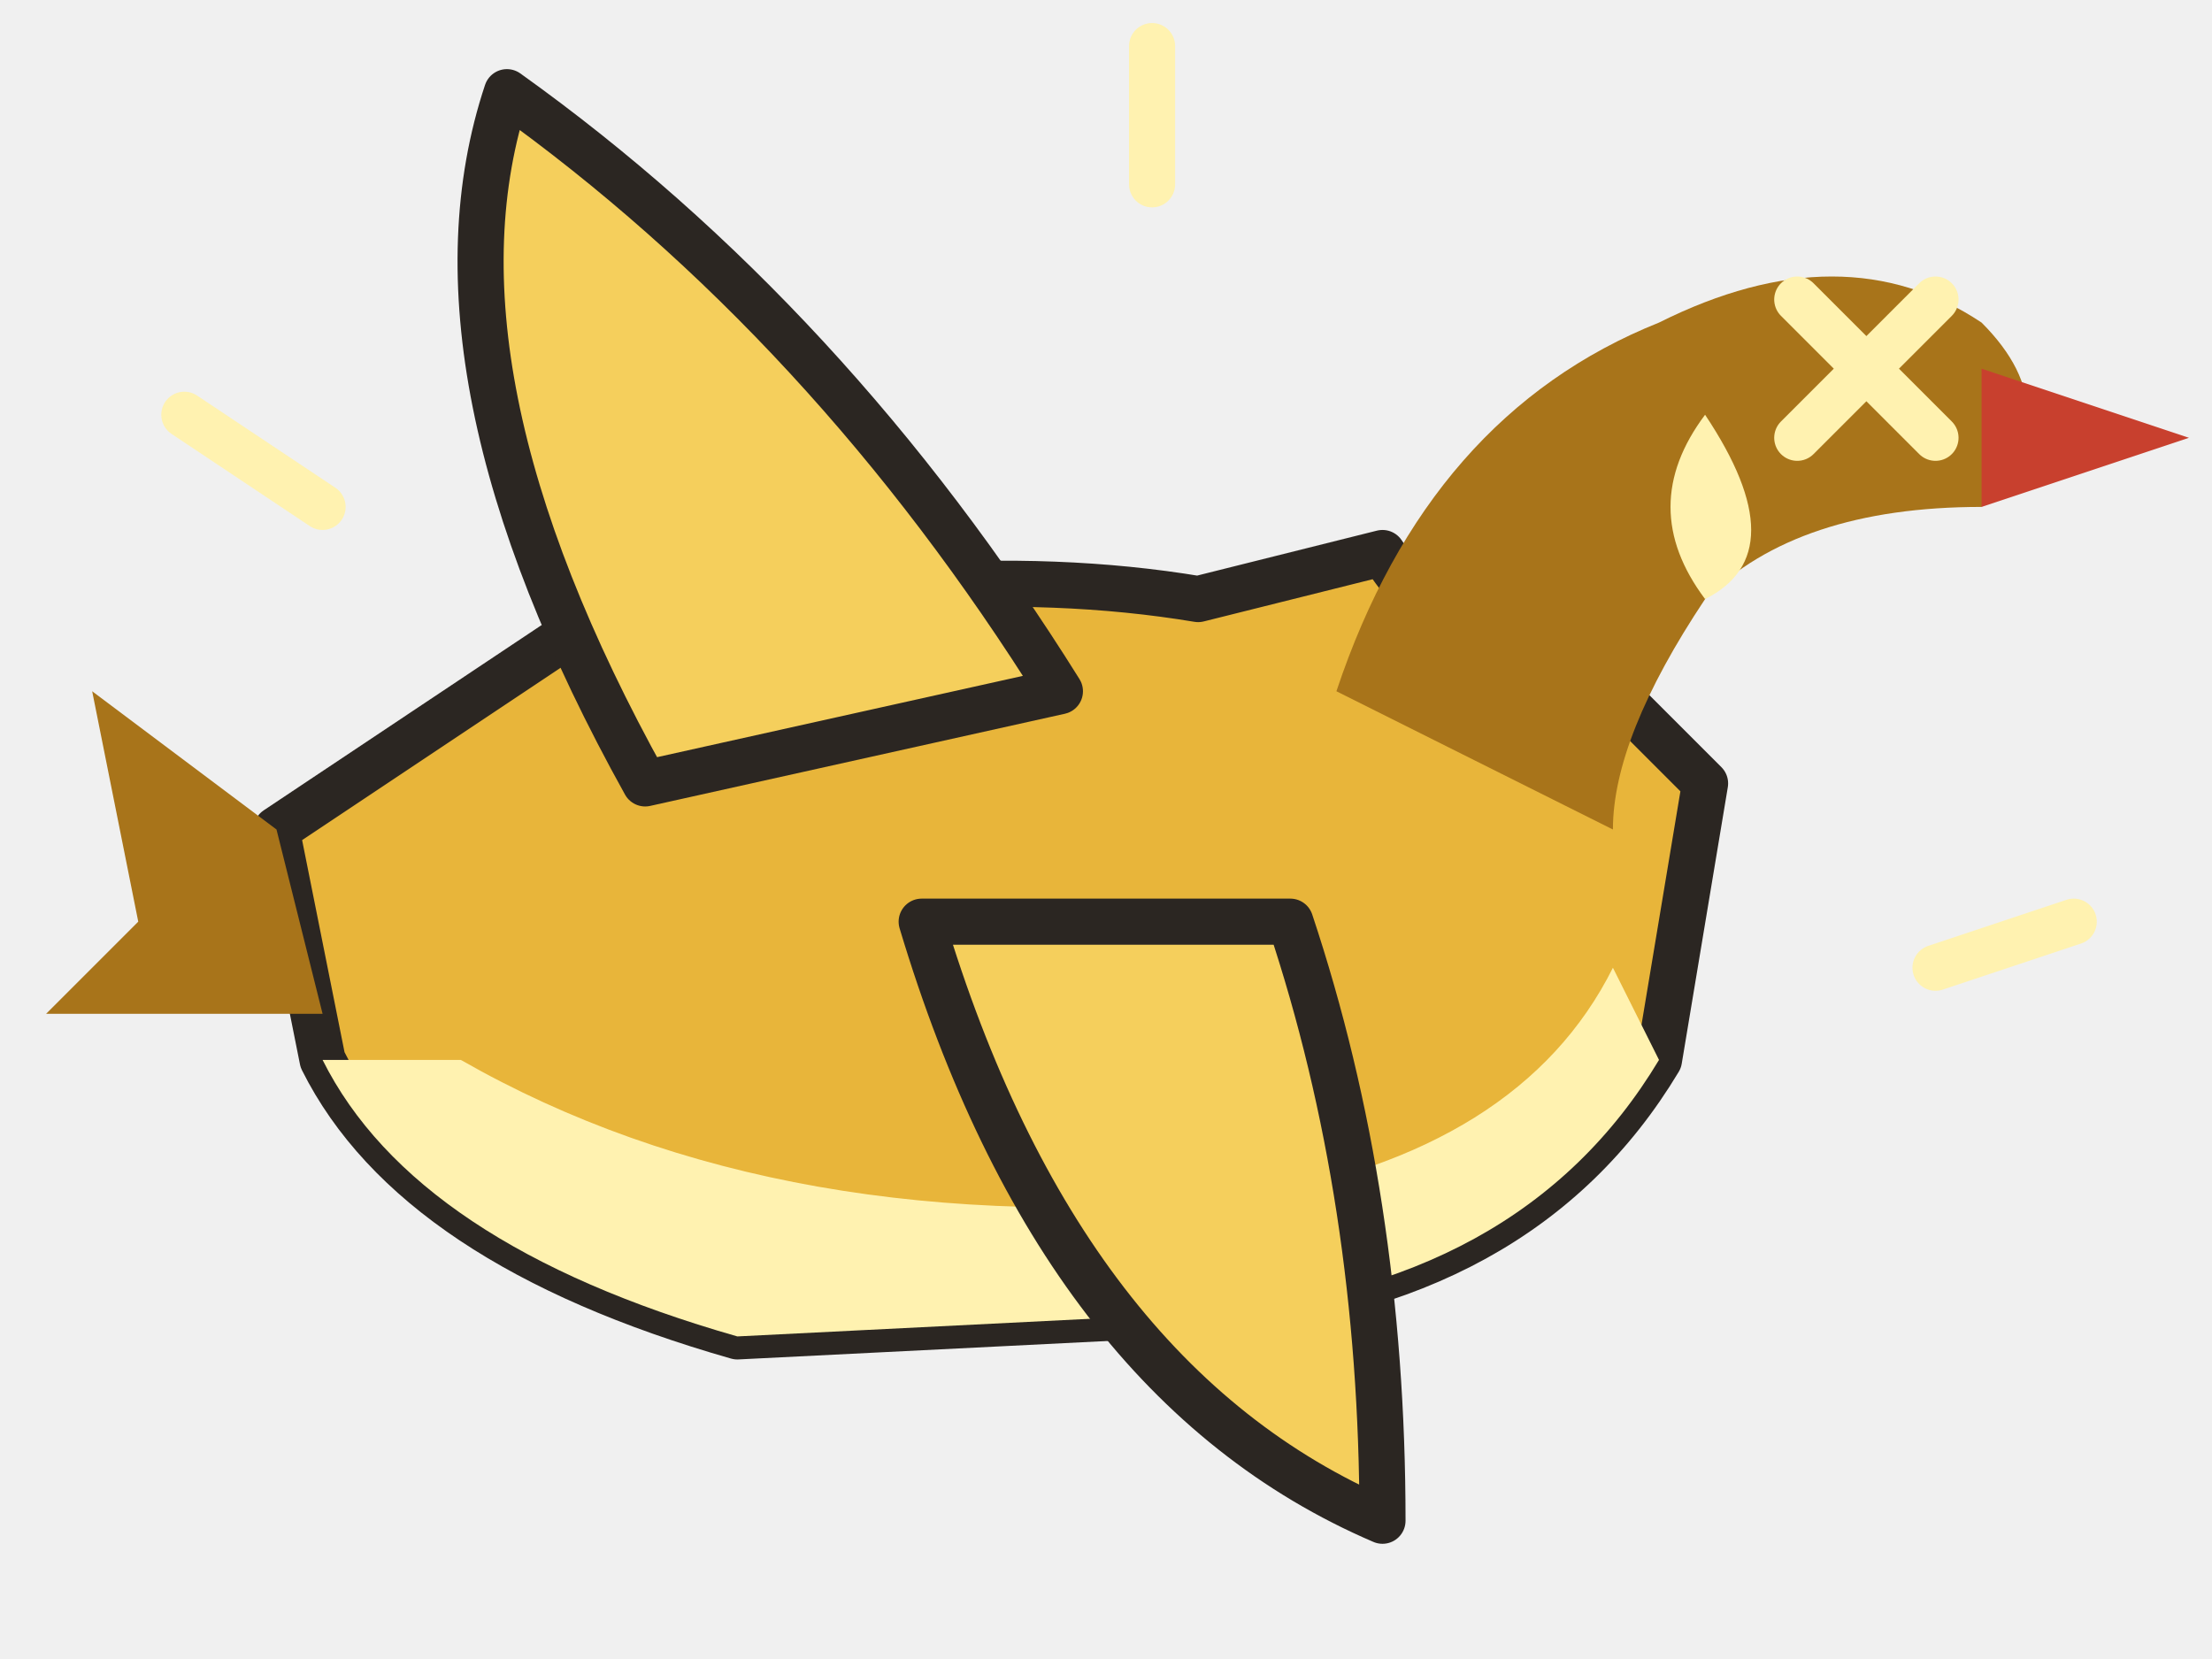
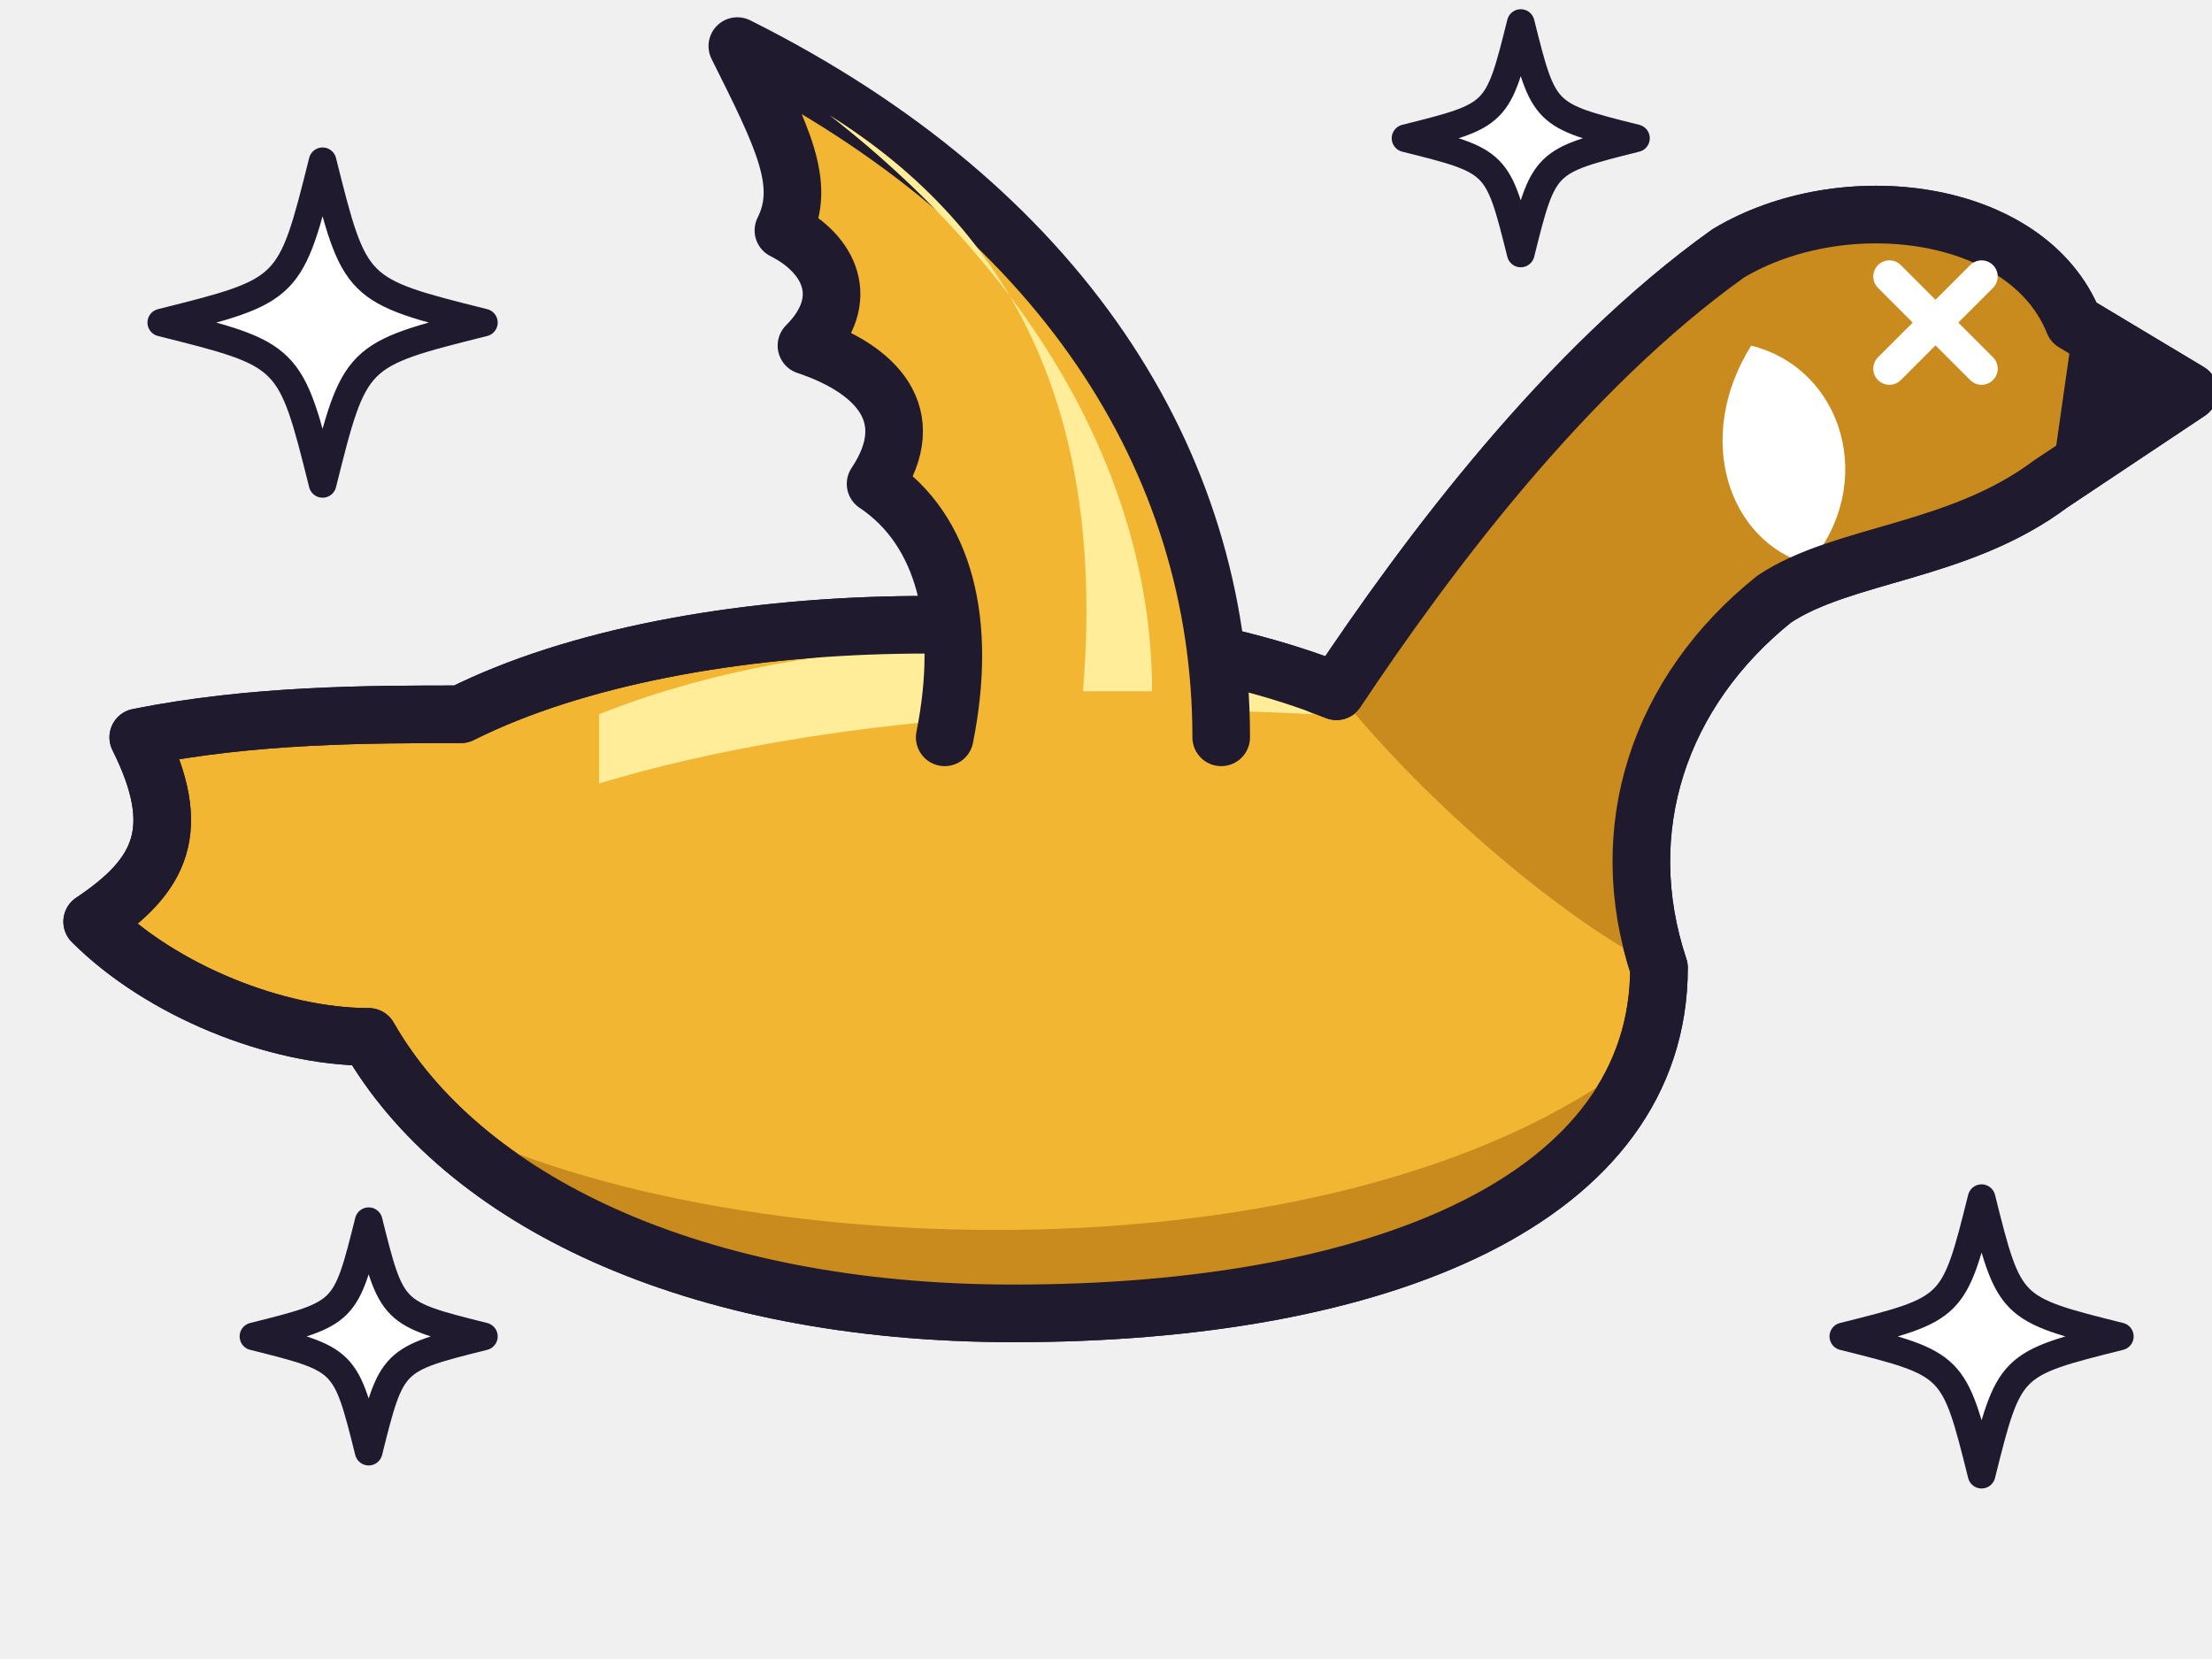
<svg xmlns="http://www.w3.org/2000/svg" width="96" height="72" viewBox="0 0 96 72">
-   <path d="M12 36 L24 28 Q40 24 52 26 L60 24 Q64 30 70 30 L74 34 L72 46 Q66 56 52 57 L32 58 Q18 54 14 46 Z" fill="#e8b53a" stroke="#2b2622" stroke-width="2" stroke-linejoin="round" />
-   <path d="M20 46 Q34 54 54 52 Q66 50 70 42 L72 46 Q66 56 52 57 L32 58 Q18 54 14 46 Z" fill="#fff2b0" />
-   <path d="M12 36 L4 30 L6 40 L2 44 L14 44 Z" fill="#a8741a" />
-   <path d="M58 30 Q62 18 72 14 Q80 10 86 14 Q90 18 86 22 Q78 22 74 26 Q70 32 70 36 Z" fill="#a8741a" />
-   <path d="M86 16 L95 19 L86 22 Z" fill="#c8402e" />
-   <path d="M74 18 Q78 24 74 26 Q71 22 74 18 Z" fill="#fff2b0" />
-   <path d="M78 13 L84 19 M84 13 L78 19" stroke="#fff2b0" stroke-width="2" stroke-linecap="round" />
-   <path d="M28 34 Q18 16 22 4 Q36 14 46 30 Z" fill="#f5cf5c" stroke="#2b2622" stroke-width="2" stroke-linejoin="round" />
-   <path d="M40 40 Q46 60 60 66 Q60 52 56 40 Z" fill="#f5cf5c" stroke="#2b2622" stroke-width="2" stroke-linejoin="round" />
-   <path d="M8 18 L14 22 M90 40 L84 42 M50 2 L50 8" stroke="#fff2b0" stroke-width="2" stroke-linecap="round" />
+   <path d="M20 31 C30 26 48 26 58 30 C62 24 68 16 75 11 C80 8 88 9 90 14 L95 17 L89 21 C85 24 80 24 77 26 C72 30 70 36 72 42 C72 52 60 57 44 57 C30 57 20 52 16 45 C12 45 7 43 4 40 C7 38 8 36 6 32 C11 31 16 31 20 31 Z" fill="#f2b632" stroke="#1f1a2e" stroke-width="2.5" stroke-linejoin="round" stroke-linecap="round" />
+   <path d="M18 48 C30 55 58 56 71 46 C68 53 58 57 44 57 C30 57 22 53 18 48 Z" fill="#c98a1e" />
+   <path d="M26 31 C36 27 50 27 57 31 C48 30.5 36 31 26 34 Z" fill="#ffed99" />
+   <path d="M58 30 C62 24 68 16 75 11 C80 8 88 9 90 14 L89 21 C85 24 80 24 77 26 C72 30 70 36 72 42 C68 40 62 35 58 30 Z" fill="#c98a1e" />
+   <path d="M76 15 C80 16 81.5 21 78.5 24.5 C75 23.5 73.5 19 76 15 Z" fill="#ffffff" />
+   <path d="M90 14 L95 17 L89 21 Z" fill="#1f1a2e" />
+   <path d="M20 31 C30 26 48 26 58 30 C62 24 68 16 75 11 C80 8 88 9 90 14 L95 17 L89 21 C85 24 80 24 77 26 C72 30 70 36 72 42 C72 52 60 57 44 57 C30 57 20 52 16 45 C12 45 7 43 4 40 C7 38 8 36 6 32 C11 31 16 31 20 31 Z" fill="none" stroke="#1f1a2e" stroke-width="2.5" stroke-linejoin="round" />
+   <path d="M82 12 L86 16 M86 12 L82 16" fill="none" stroke="#ffffff" stroke-width="1.4" stroke-linecap="round" />
+   <path d="M41 32 C42 27 41 23 38 21 C40 18 38 16 35 15 C37 13 36 11 34 10 C35 8 34 6 32 2 C46 9 53 20 53 32" fill="#f2b632" stroke="#1f1a2e" stroke-width="2.5" stroke-linejoin="round" stroke-linecap="round" />
+   <path d="M50 30 C50 21 45 12 36 5 C44 10 48 18 47 30 Z" fill="#ffed99" />
+   <path d="M14 7 C15.4 12.6 15.4 12.6 21 14 C15.4 15.4 15.4 15.4 14 21 C12.6 15.4 12.6 15.4 7 14 C12.6 12.6 12.6 12.6 14 7 Z" fill="#ffffff" stroke="#1f1a2e" stroke-width="1.2" stroke-linejoin="round" />
+   <path d="M66 1 C67.0 5.0 67.0 5.0 71 6 C67.0 7.0 67.0 7.0 66 11 C65.0 7.0 65.0 7.0 61 6 C65.0 5.0 65.0 5.0 66 1 Z" fill="#ffffff" stroke="#1f1a2e" stroke-width="1.2" stroke-linejoin="round" />
+   <path d="M86 52 C87.2 56.8 87.2 56.8 92 58 C87.2 59.2 87.2 59.2 86 64 C84.8 59.2 84.8 59.2 80 58 C84.8 56.8 84.8 56.8 86 52 Z" fill="#ffffff" stroke="#1f1a2e" stroke-width="1.2" stroke-linejoin="round" />
+   <path d="M16 53 C17.0 57.0 17.0 57.0 21 58 C17.0 59.0 17.0 59.0 16 63 C15.0 59.0 15.0 59.0 11 58 C15.0 57.0 15.0 57.0 16 53 Z" fill="#ffffff" stroke="#1f1a2e" stroke-width="1.2" stroke-linejoin="round" />
</svg>
